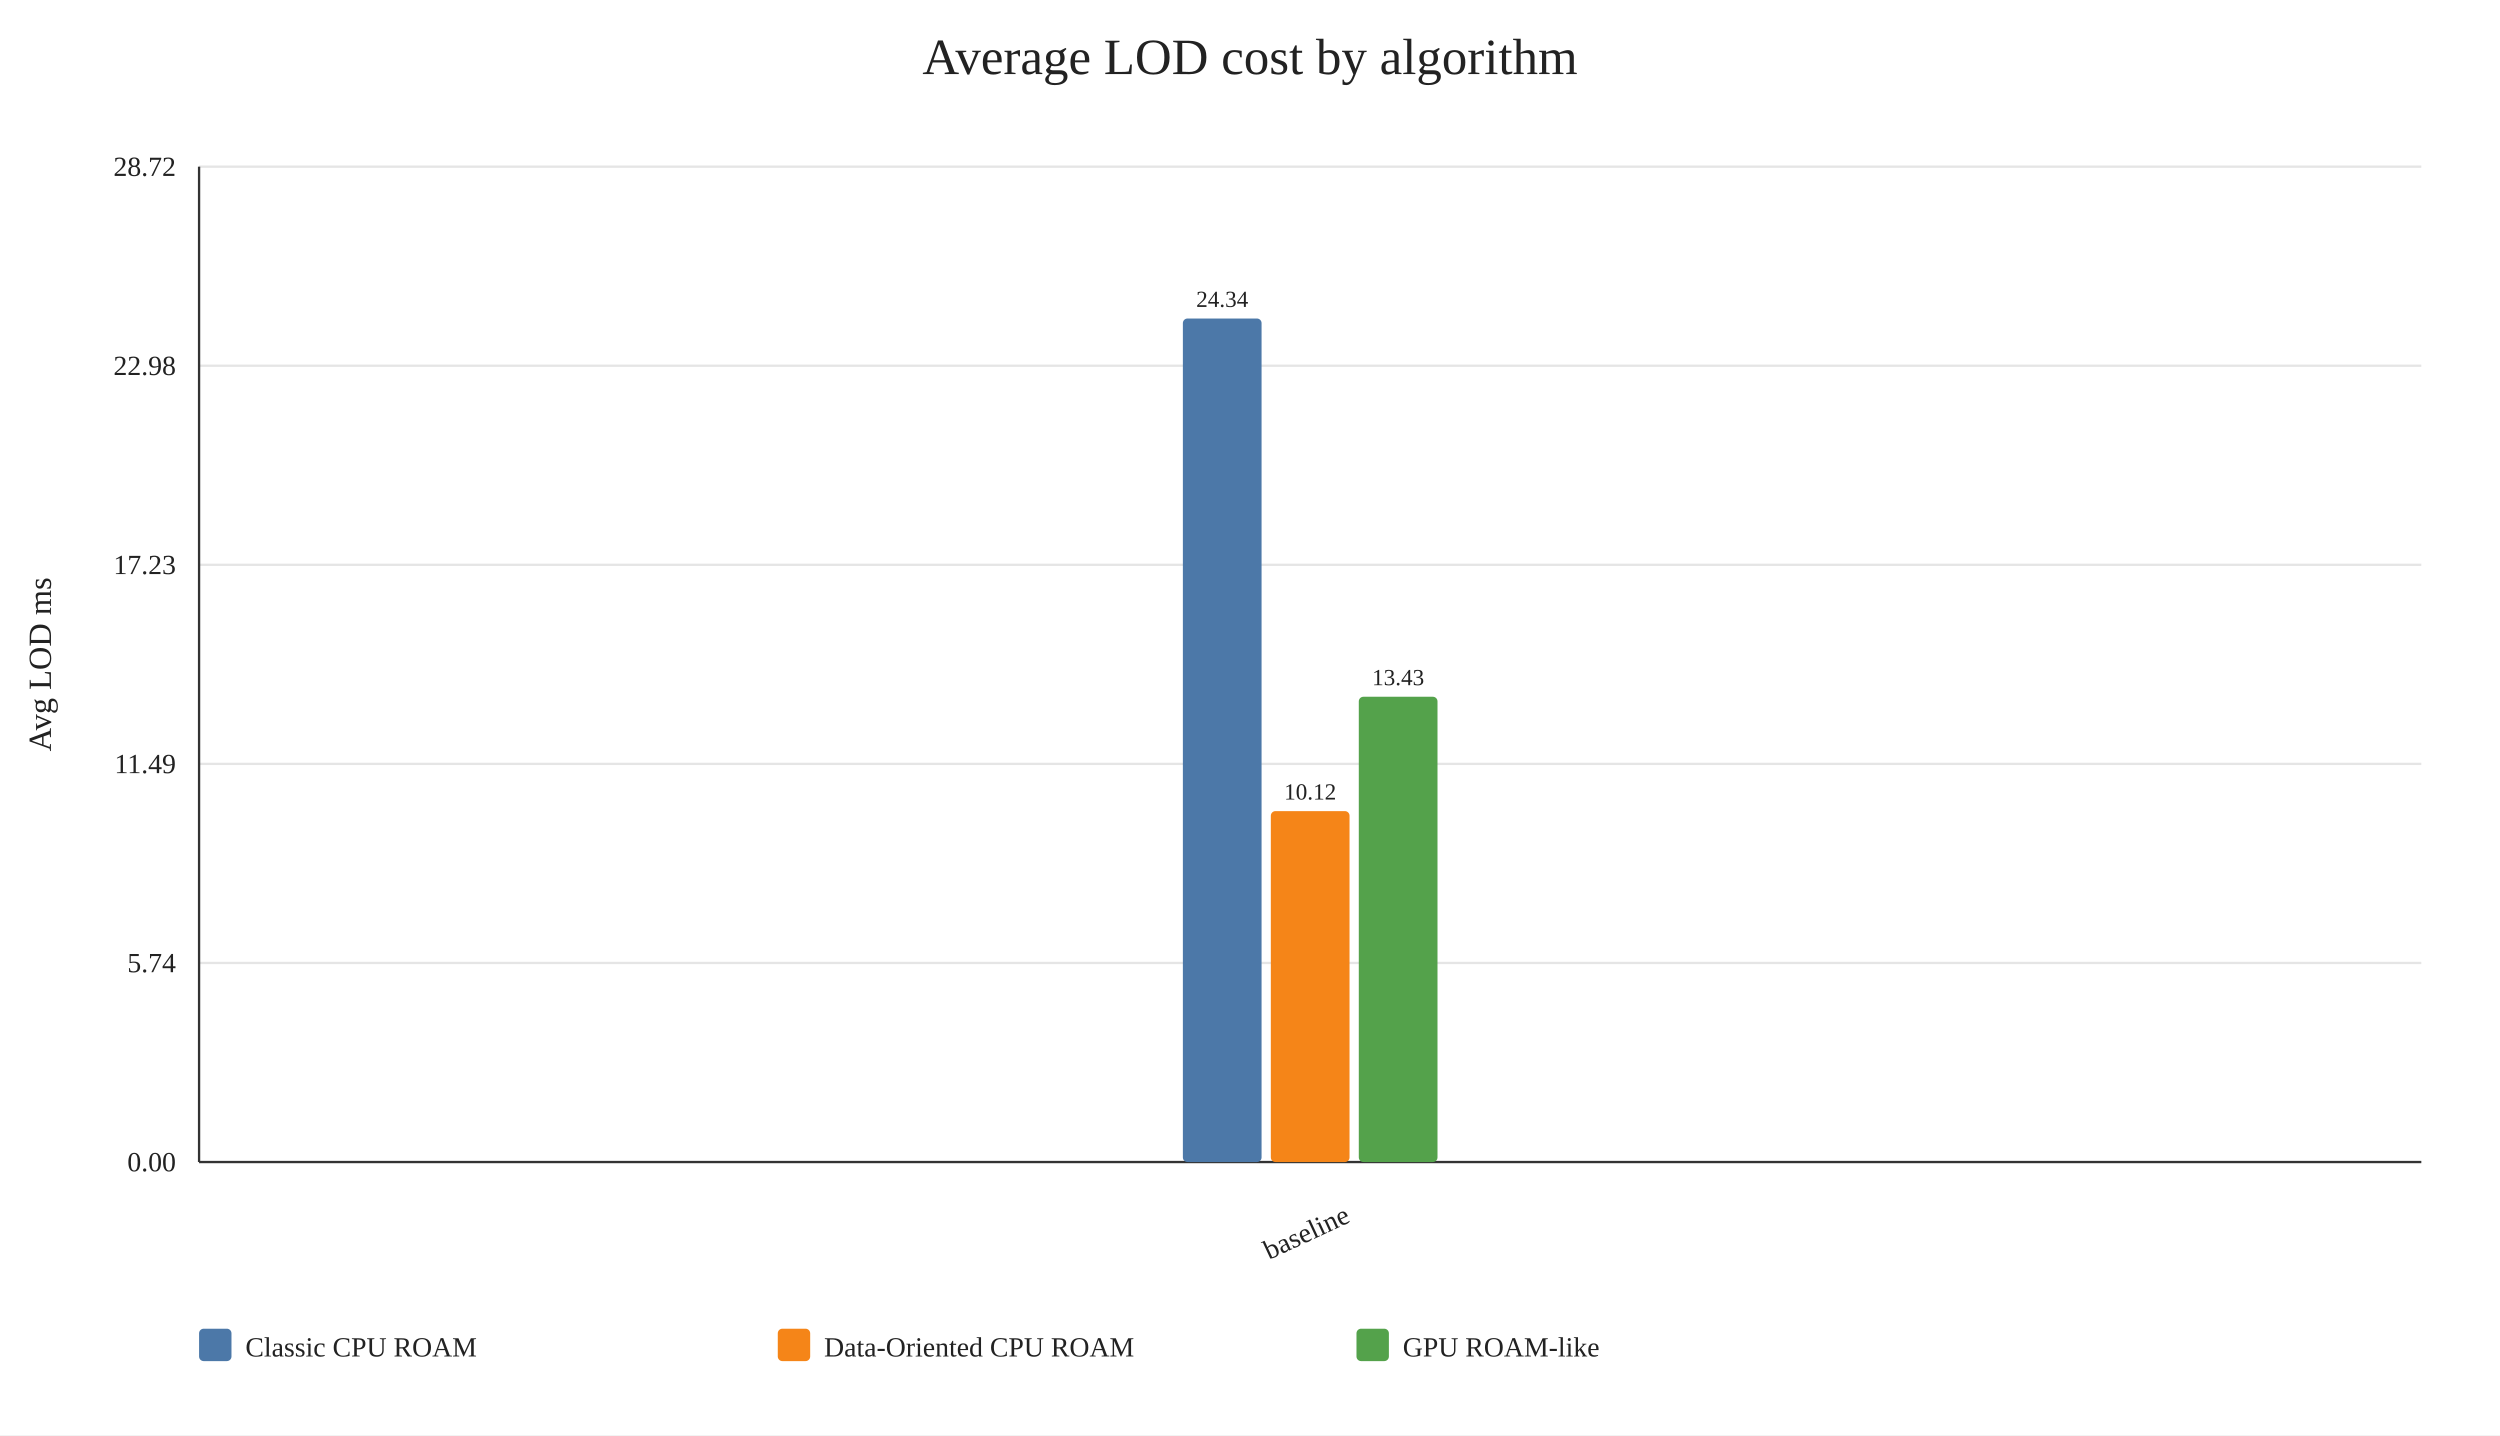
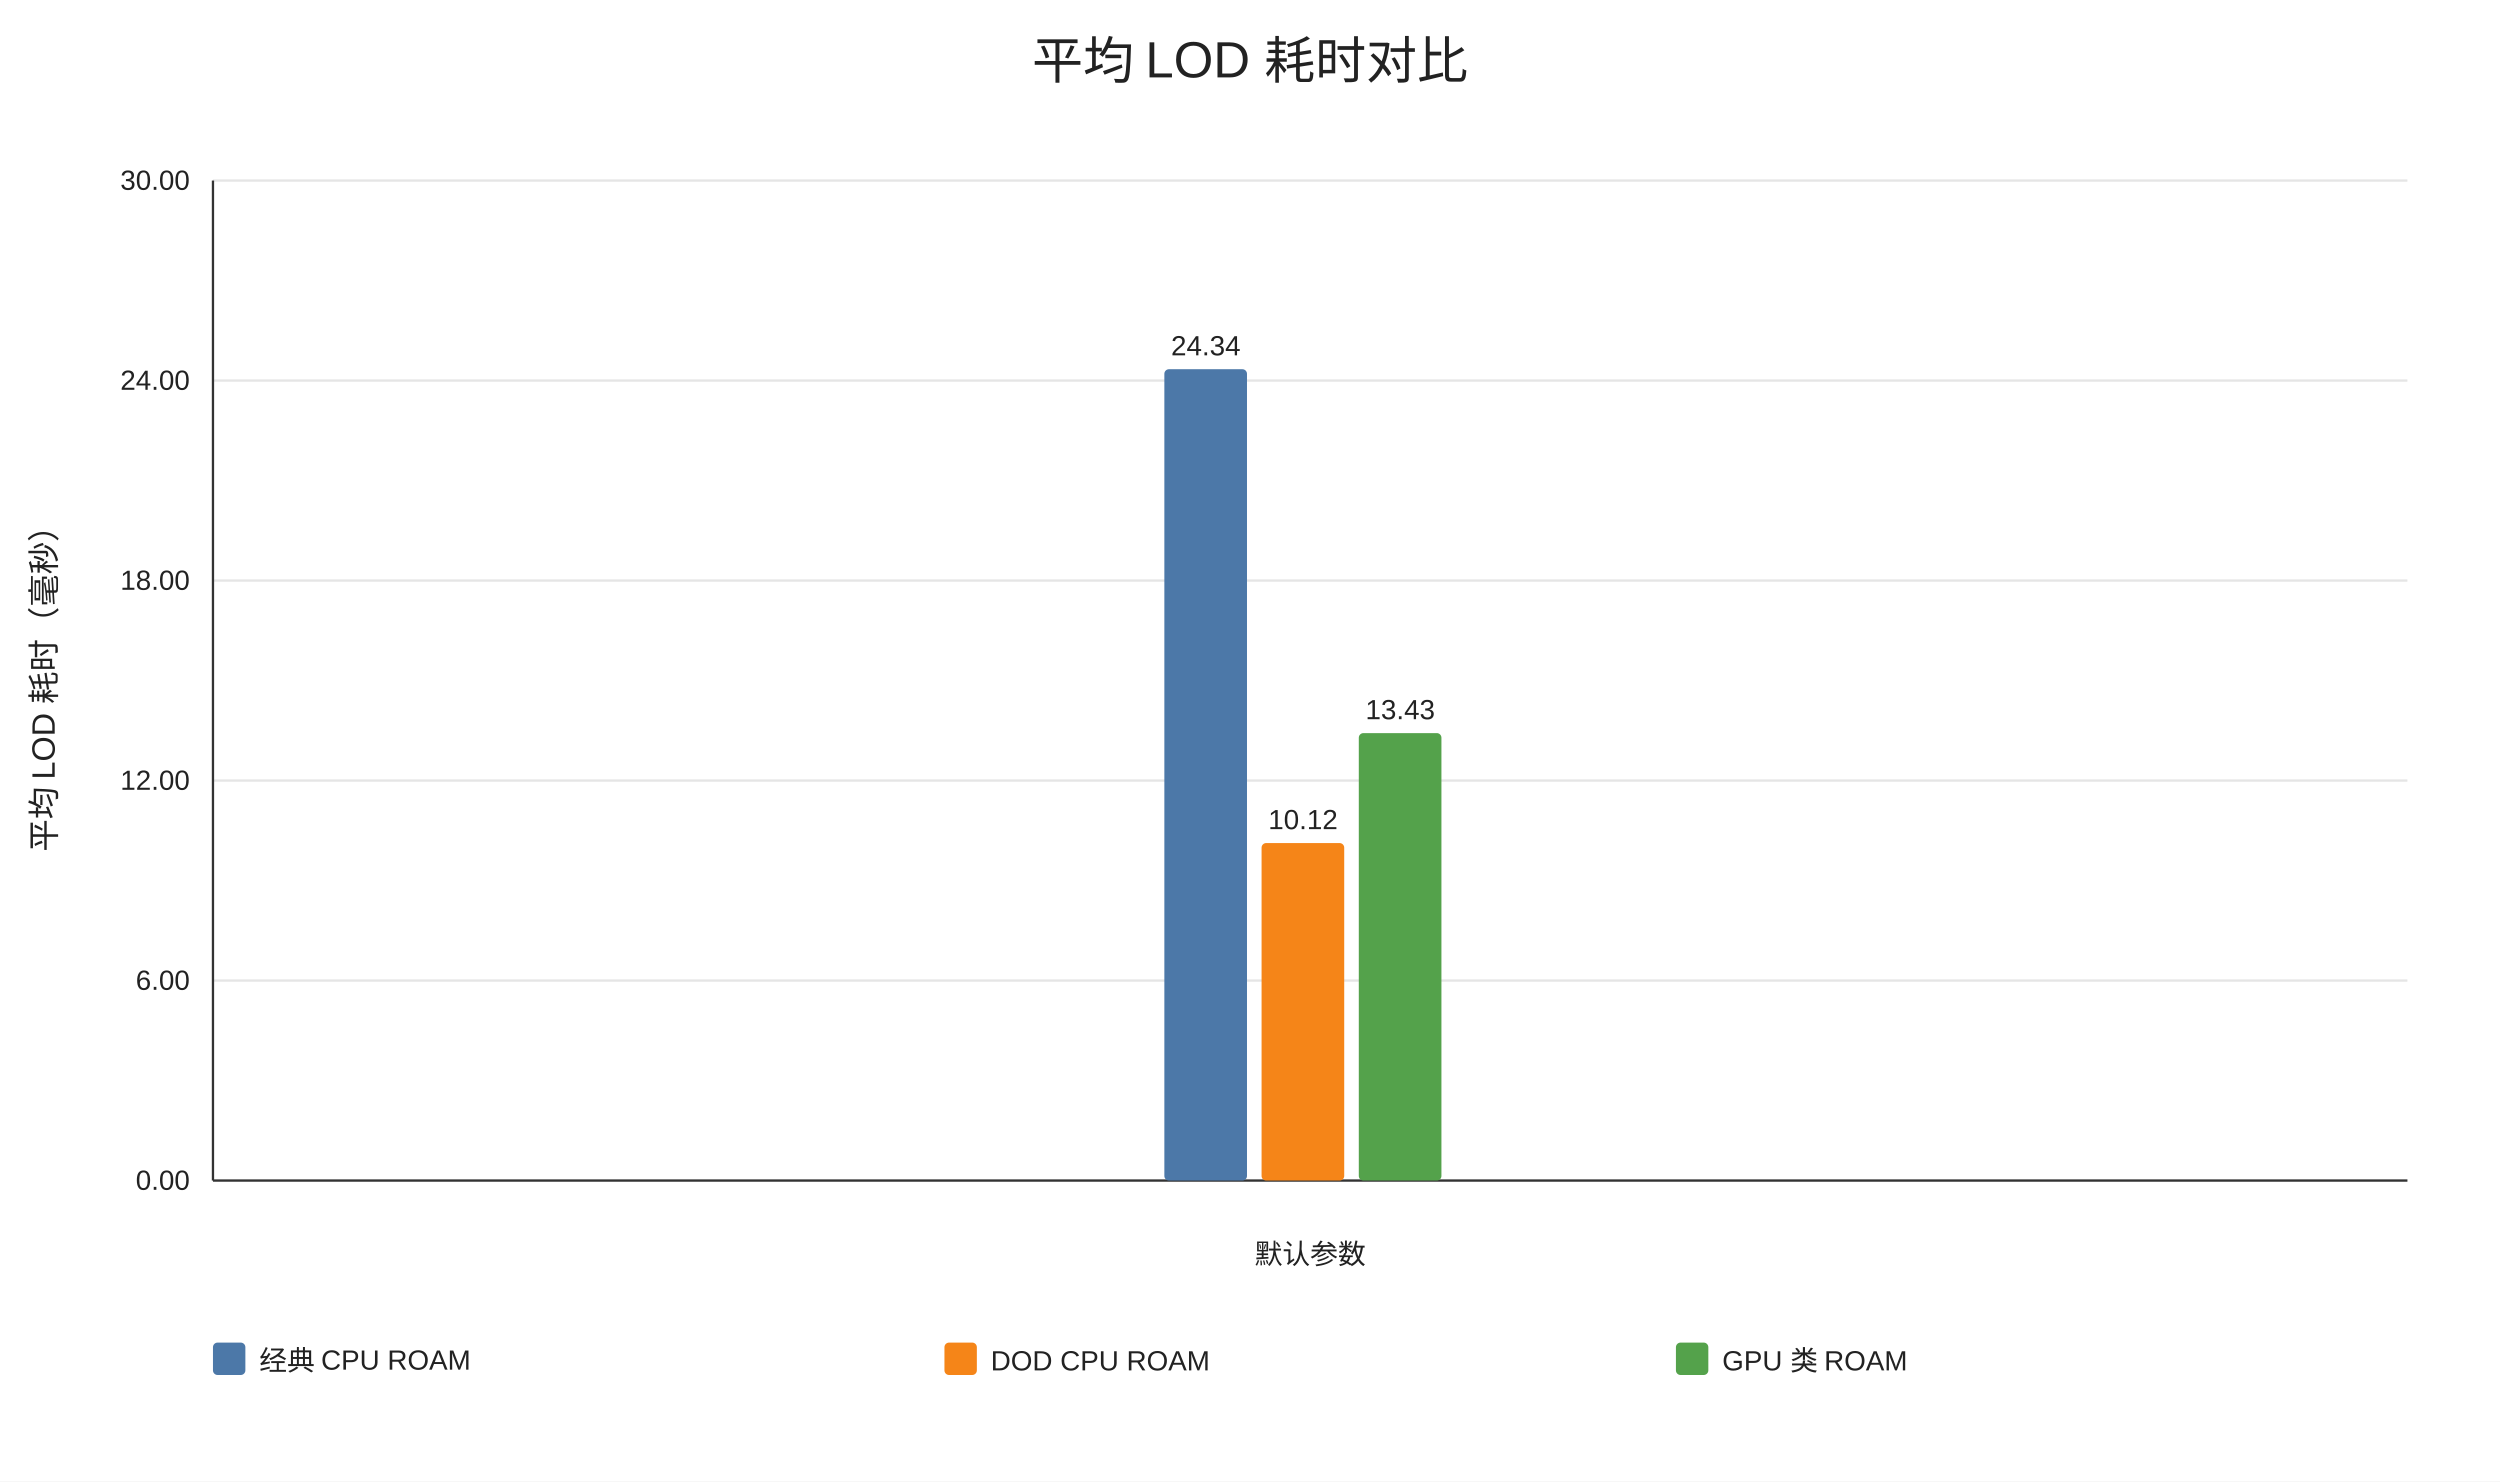
- <svg xmlns="http://www.w3.org/2000/svg" width="1080" height="620" viewBox="0 0 1080 620">
+ <svg xmlns="http://www.w3.org/2000/svg" width="1080" height="640" viewBox="0 0 1080 640">
  <rect width="100%" height="100%" fill="white" />
-   <text x="540.0" y="32.0" font-size="22" text-anchor="middle" fill="#222">Average LOD cost by algorithm</text>
-   <text x="22.0" y="287.0" font-size="14" text-anchor="middle" fill="#222" transform="rotate(-90.0 22.0 287.0)">Avg LOD ms</text>
-   <line x1="86" y1="502.0" x2="1046" y2="502.0" stroke="#E5E5E5" />
-   <text x="76.0" y="506.0" font-size="12" text-anchor="end" fill="#222">0.00</text>
-   <line x1="86" y1="416.0" x2="1046" y2="416.0" stroke="#E5E5E5" />
-   <text x="76.0" y="420.0" font-size="12" text-anchor="end" fill="#222">5.74</text>
-   <line x1="86" y1="330.0" x2="1046" y2="330.0" stroke="#E5E5E5" />
-   <text x="76.0" y="334.0" font-size="12" text-anchor="end" fill="#222">11.49</text>
-   <line x1="86" y1="244.0" x2="1046" y2="244.0" stroke="#E5E5E5" />
-   <text x="76.0" y="248.0" font-size="12" text-anchor="end" fill="#222">17.23</text>
-   <line x1="86" y1="158.0" x2="1046" y2="158.0" stroke="#E5E5E5" />
-   <text x="76.0" y="162.0" font-size="12" text-anchor="end" fill="#222">22.98</text>
-   <line x1="86" y1="72.0" x2="1046" y2="72.0" stroke="#E5E5E5" />
-   <text x="76.0" y="76.0" font-size="12" text-anchor="end" fill="#222">28.72</text>
-   <line x1="86" y1="72" x2="86" y2="502" stroke="#333" />
-   <line x1="86" y1="502" x2="1046" y2="502" stroke="#333" />
-   <rect x="511.0" y="137.6" width="34.0" height="364.4" fill="#4C78A8" rx="2" />
-   <text x="528.0" y="132.6" font-size="10" text-anchor="middle" fill="#222">24.34</text>
-   <rect x="549.0" y="350.4" width="34.0" height="151.6" fill="#F58518" rx="2" />
-   <text x="566.0" y="345.4" font-size="10" text-anchor="middle" fill="#222">10.12</text>
-   <rect x="587.0" y="301.0" width="34.0" height="201.0" fill="#54A24B" rx="2" />
-   <text x="604.0" y="296.0" font-size="10" text-anchor="middle" fill="#222">13.43</text>
-   <text x="566.0" y="536.0" font-size="12" text-anchor="middle" fill="#222" transform="rotate(-25.0 566.0 536.0)">baseline</text>
-   <rect x="86" y="574" width="14" height="14" fill="#4C78A8" rx="2" />
-   <text x="106.0" y="586.0" font-size="12" text-anchor="start" fill="#222">Classic CPU ROAM</text>
-   <rect x="336" y="574" width="14" height="14" fill="#F58518" rx="2" />
-   <text x="356.0" y="586.0" font-size="12" text-anchor="start" fill="#222">Data-Oriented CPU ROAM</text>
-   <rect x="586" y="574" width="14" height="14" fill="#54A24B" rx="2" />
-   <text x="606.0" y="586.0" font-size="12" text-anchor="start" fill="#222">GPU ROAM-like</text>
+   <style>text{font-family:Arial,"Microsoft YaHei",sans-serif;fill:#222}.small{font-size:12px}.axis{stroke:#333;stroke-width:1}.grid{stroke:#E5E5E5;stroke-width:1}</style>
+   <text x="540.0" y="34" font-size="22" text-anchor="middle">平均 LOD 耗时对比</text>
+   <line class="grid" x1="92" y1="510.0" x2="1040" y2="510.0" />
+   <text class="small" x="82" y="514.0" text-anchor="end">0.00</text>
+   <line class="grid" x1="92" y1="423.6" x2="1040" y2="423.6" />
+   <text class="small" x="82" y="427.6" text-anchor="end">6.00</text>
+   <line class="grid" x1="92" y1="337.2" x2="1040" y2="337.2" />
+   <text class="small" x="82" y="341.2" text-anchor="end">12.00</text>
+   <line class="grid" x1="92" y1="250.8" x2="1040" y2="250.8" />
+   <text class="small" x="82" y="254.8" text-anchor="end">18.00</text>
+   <line class="grid" x1="92" y1="164.4" x2="1040" y2="164.4" />
+   <text class="small" x="82" y="168.4" text-anchor="end">24.00</text>
+   <line class="grid" x1="92" y1="78.0" x2="1040" y2="78.0" />
+   <text class="small" x="82" y="82.0" text-anchor="end">30.00</text>
+   <line class="axis" x1="92" y1="78" x2="92" y2="510" />
+   <line class="axis" x1="92" y1="510" x2="1040" y2="510" />
+   <text x="24" y="294.0" font-size="14" text-anchor="middle" transform="rotate(-90 24 294.0)">平均 LOD 耗时（毫秒）</text>
+   <rect x="503.0" y="159.5" width="35.7" height="350.5" fill="#4C78A8" rx="2" />
+   <text class="small" x="520.9" y="153.5" text-anchor="middle">24.34</text>
+   <rect x="545.0" y="364.2" width="35.7" height="145.8" fill="#F58518" rx="2" />
+   <text class="small" x="562.9" y="358.2" text-anchor="middle">10.12</text>
+   <rect x="587.0" y="316.7" width="35.7" height="193.3" fill="#54A24B" rx="2" />
+   <text class="small" x="604.9" y="310.7" text-anchor="middle">13.43</text>
+   <text class="small" x="566.0" y="546" text-anchor="middle">默认参数</text>
+   <rect x="92" y="580" width="14" height="14" fill="#4C78A8" rx="2" />
+   <text class="small" x="112" y="592" text-anchor="start">经典 CPU ROAM</text>
+   <rect x="408" y="580" width="14" height="14" fill="#F58518" rx="2" />
+   <text class="small" x="428" y="592" text-anchor="start">DOD CPU ROAM</text>
+   <rect x="724" y="580" width="14" height="14" fill="#54A24B" rx="2" />
+   <text class="small" x="744" y="592" text-anchor="start">GPU 类 ROAM</text>
</svg>
